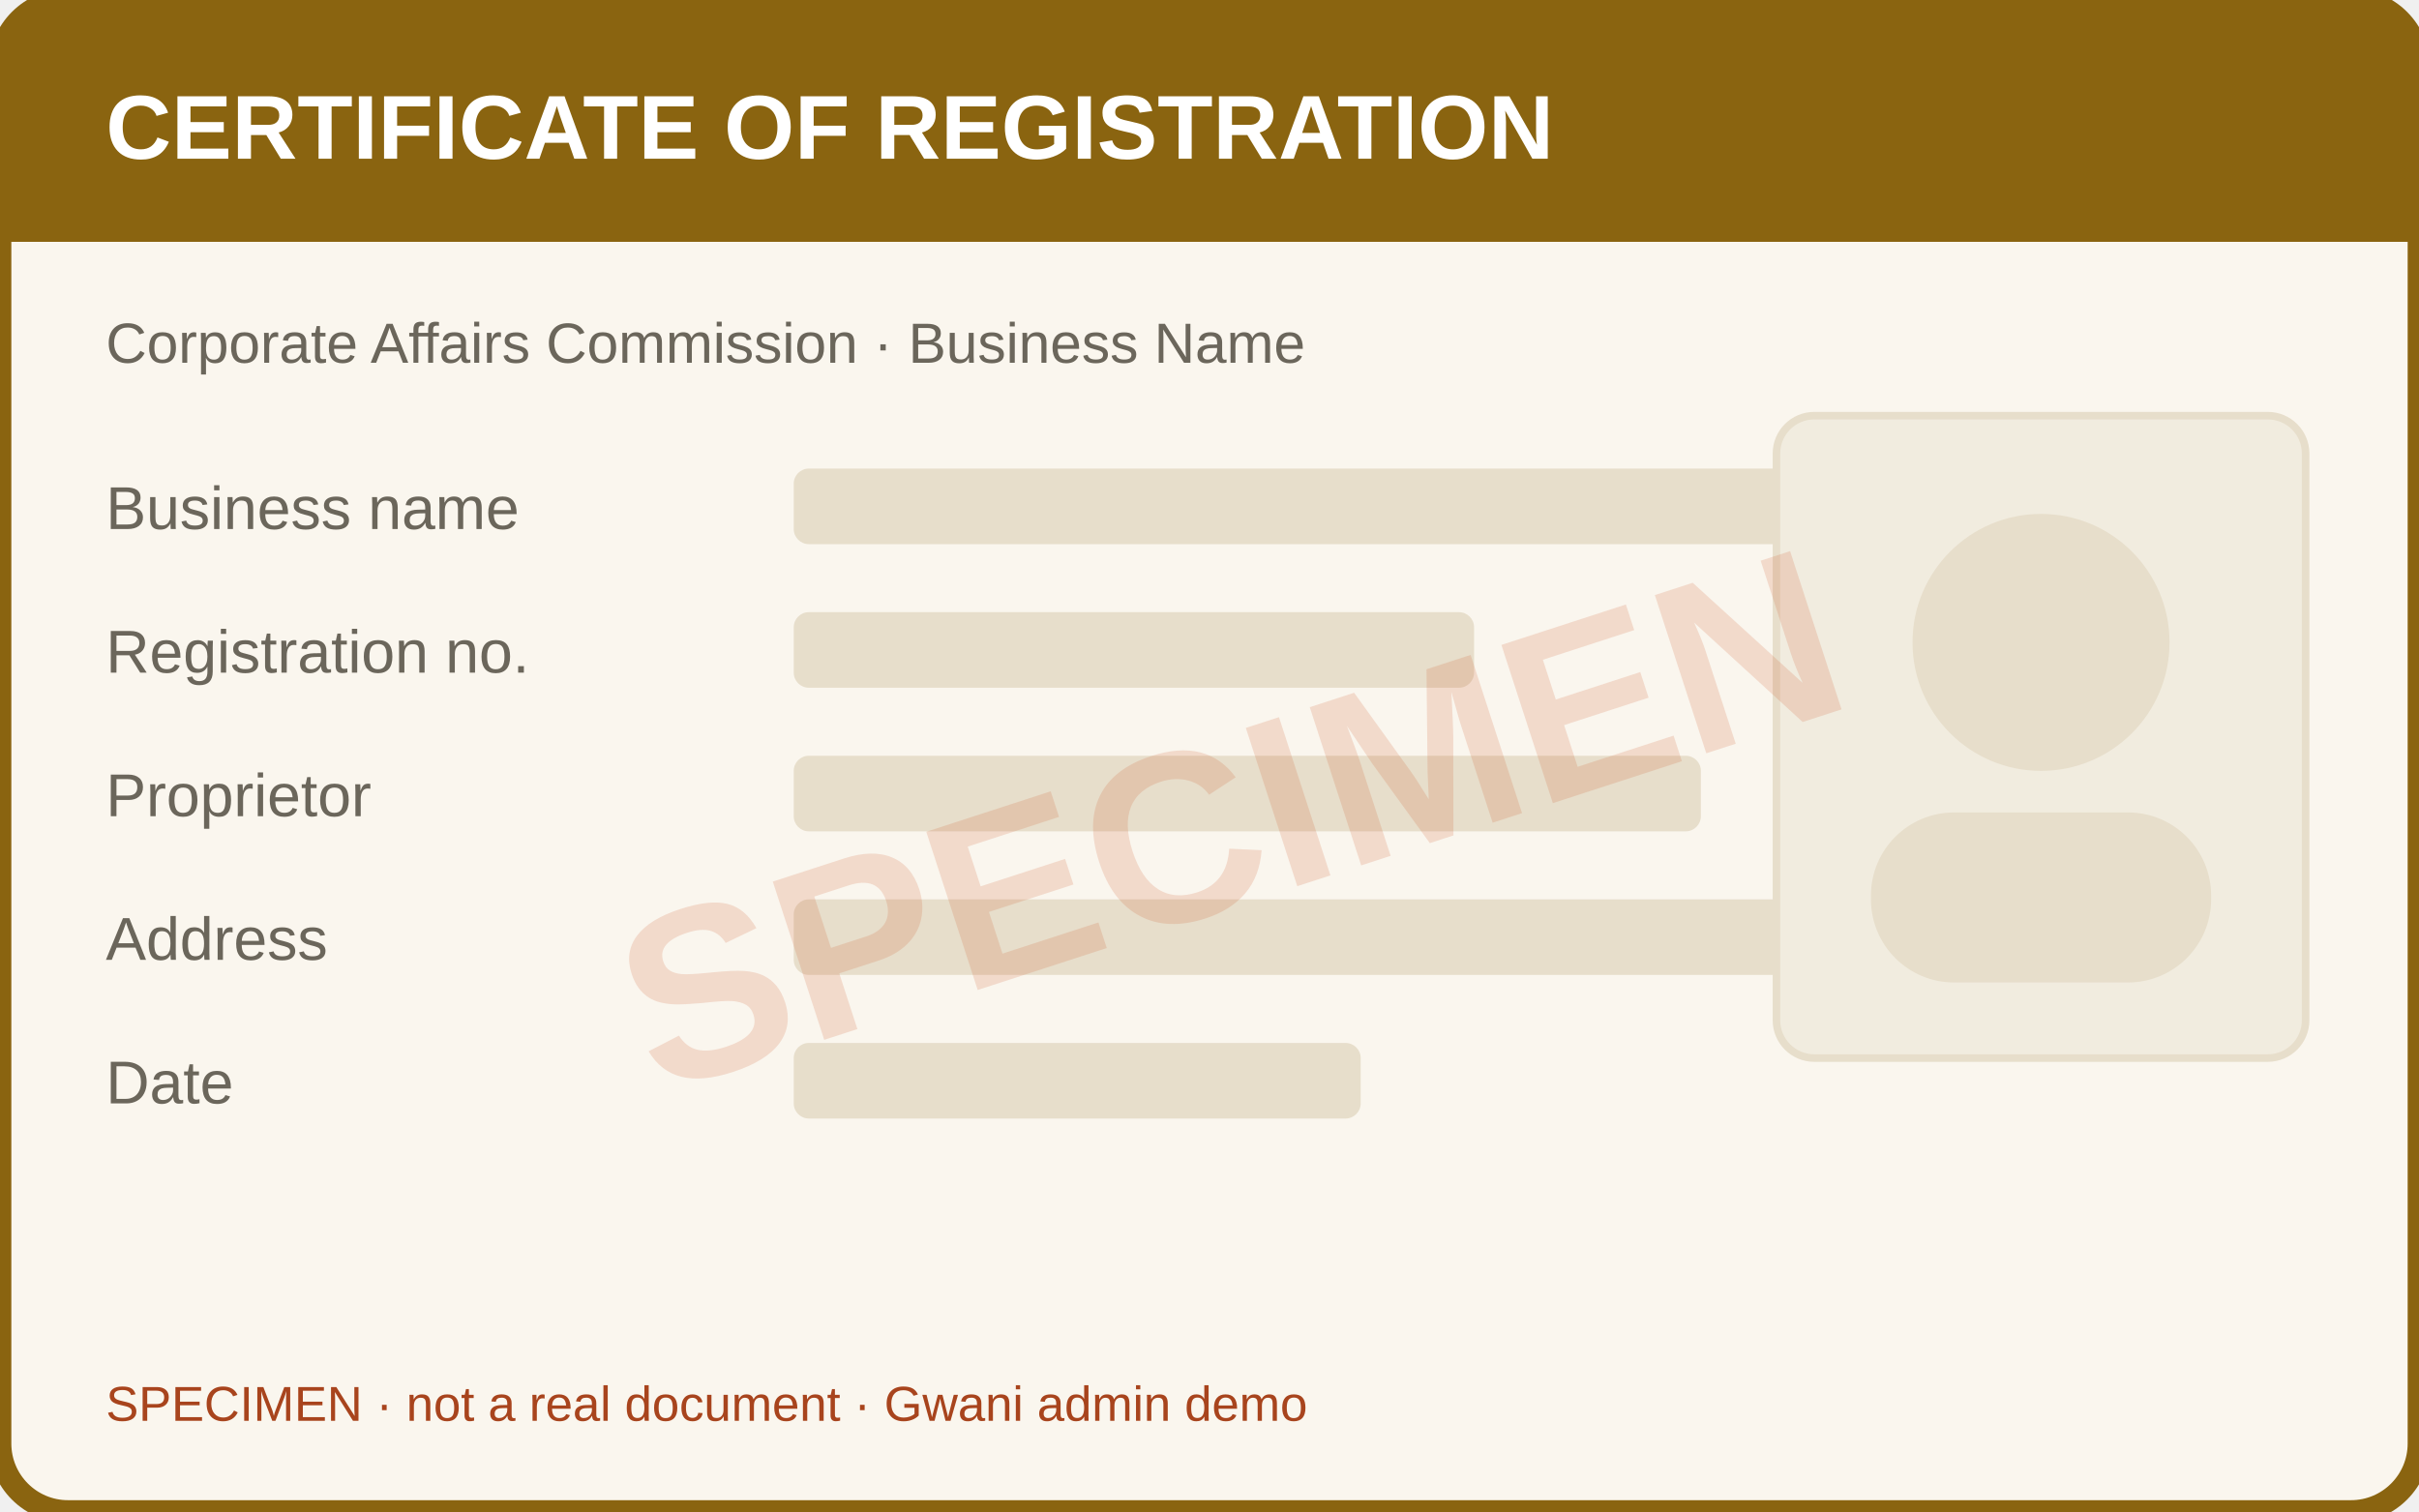
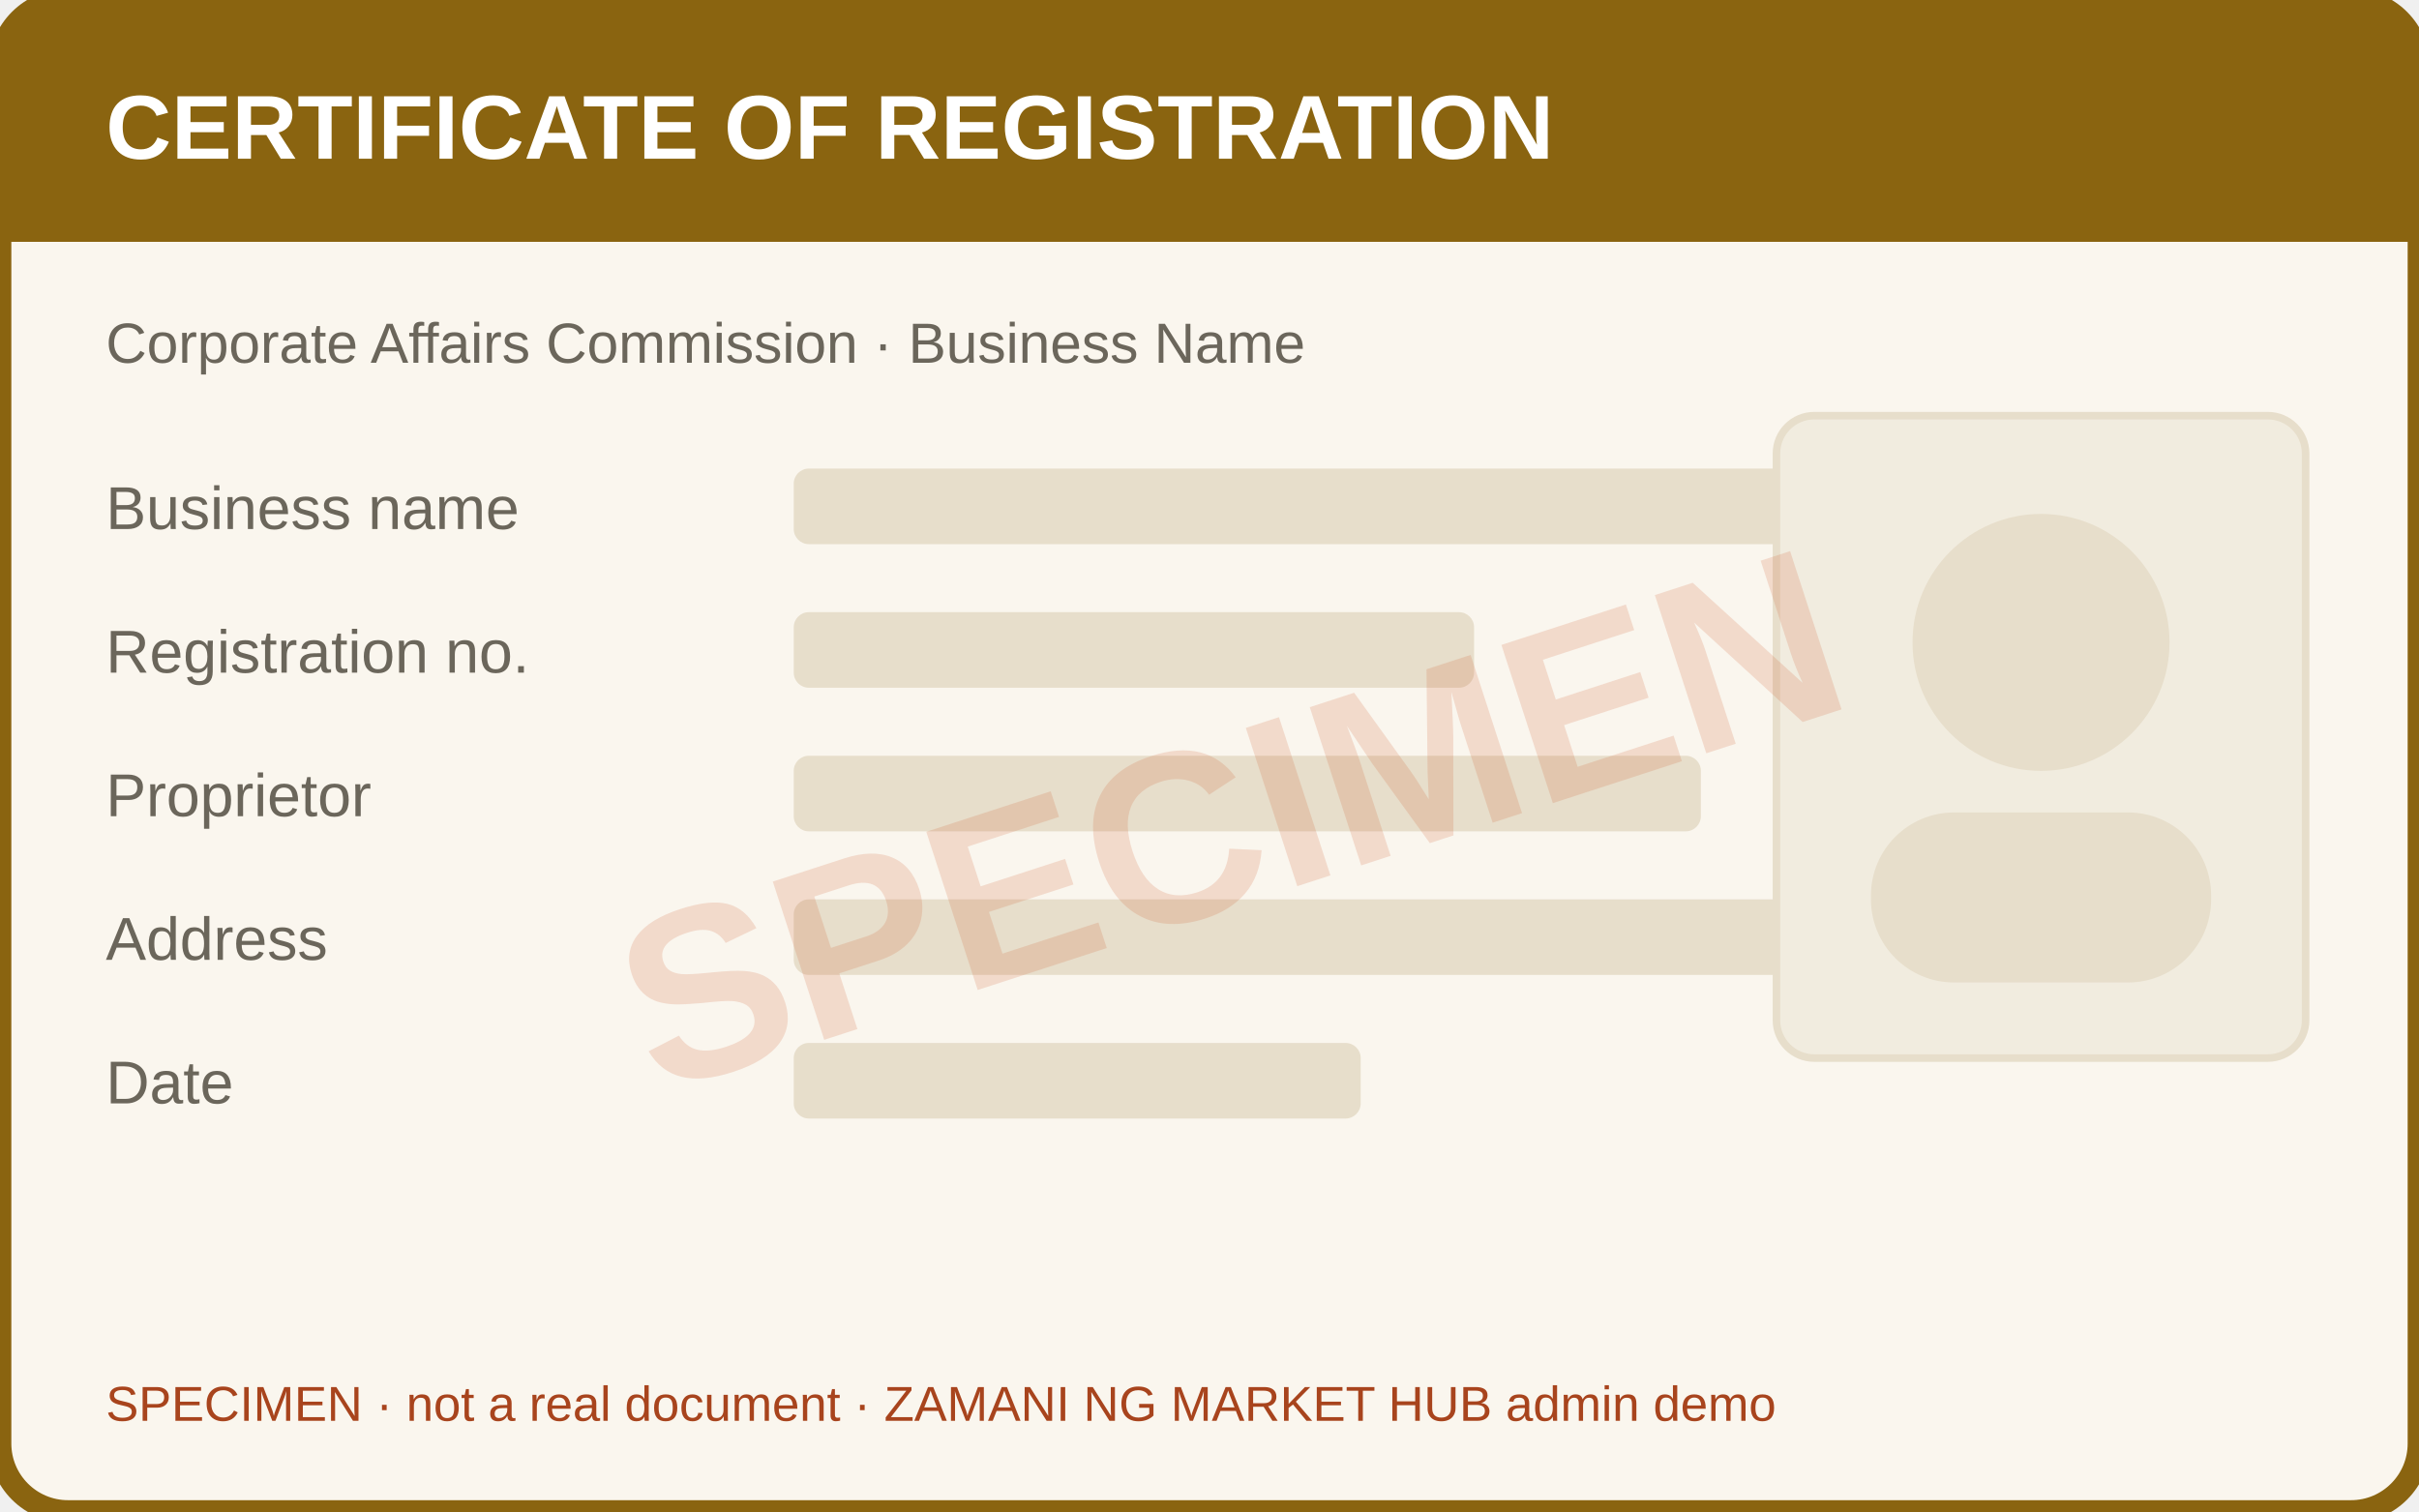
<svg xmlns="http://www.w3.org/2000/svg" width="640" height="400" viewBox="0 0 640 400" role="img" aria-label="Specimen CERTIFICATE OF REGISTRATION">
  <rect width="640" height="400" rx="18" fill="#FAF6EE" stroke="#8A6410" stroke-width="6" />
  <rect x="0" y="0" width="640" height="64" rx="18" fill="#8A6410" />
  <rect x="0" y="40" width="640" height="24" fill="#8A6410" />
  <text x="28" y="42" font-family="Arial, sans-serif" font-size="24" font-weight="700" fill="#FFFFFF">CERTIFICATE OF REGISTRATION</text>
  <text x="28" y="96" font-family="Arial, sans-serif" font-size="15" fill="#6B665B">Corporate Affairs Commission · Business Name</text>
  <text x="28" y="140" font-family="Arial, sans-serif" font-size="16" fill="#6B665B">Business name</text>
  <rect x="210" y="124" width="300" height="20" rx="4" fill="#E7DECB" />
  <text x="28" y="178" font-family="Arial, sans-serif" font-size="16" fill="#6B665B">Registration no.</text>
  <rect x="210" y="162" width="180" height="20" rx="4" fill="#E7DECB" />
  <text x="28" y="216" font-family="Arial, sans-serif" font-size="16" fill="#6B665B">Proprietor</text>
  <rect x="210" y="200" width="240" height="20" rx="4" fill="#E7DECB" />
  <text x="28" y="254" font-family="Arial, sans-serif" font-size="16" fill="#6B665B">Address</text>
  <rect x="210" y="238" width="300" height="20" rx="4" fill="#E7DECB" />
  <text x="28" y="292" font-family="Arial, sans-serif" font-size="16" fill="#6B665B">Date</text>
  <rect x="210" y="276" width="150" height="20" rx="4" fill="#E7DECB" />
  <rect x="470" y="110" width="140" height="170" rx="10" fill="#F1ECDF" stroke="#E7DECB" stroke-width="2" />
  <circle cx="540" cy="170" r="34" fill="#E7DECB" />
  <rect x="495" y="215" width="90" height="45" rx="22" fill="#E7DECB" />
  <text x="320" y="240" text-anchor="middle" font-family="Arial, sans-serif" font-size="64" font-weight="700" fill="#CF5A2E" fill-opacity="0.18" transform="rotate(-18 320 200)">SPECIMEN</text>
-   <text x="28" y="376" font-family="Arial, sans-serif" font-size="13" fill="#A8441D">SPECIMEN · not a real document · Gwani admin demo</text>
+   <text x="28" y="376" font-family="Arial, sans-serif" font-size="13" fill="#A8441D">SPECIMEN · not a real document · ZAMANI NG MARKET HUB admin demo</text>
</svg>
